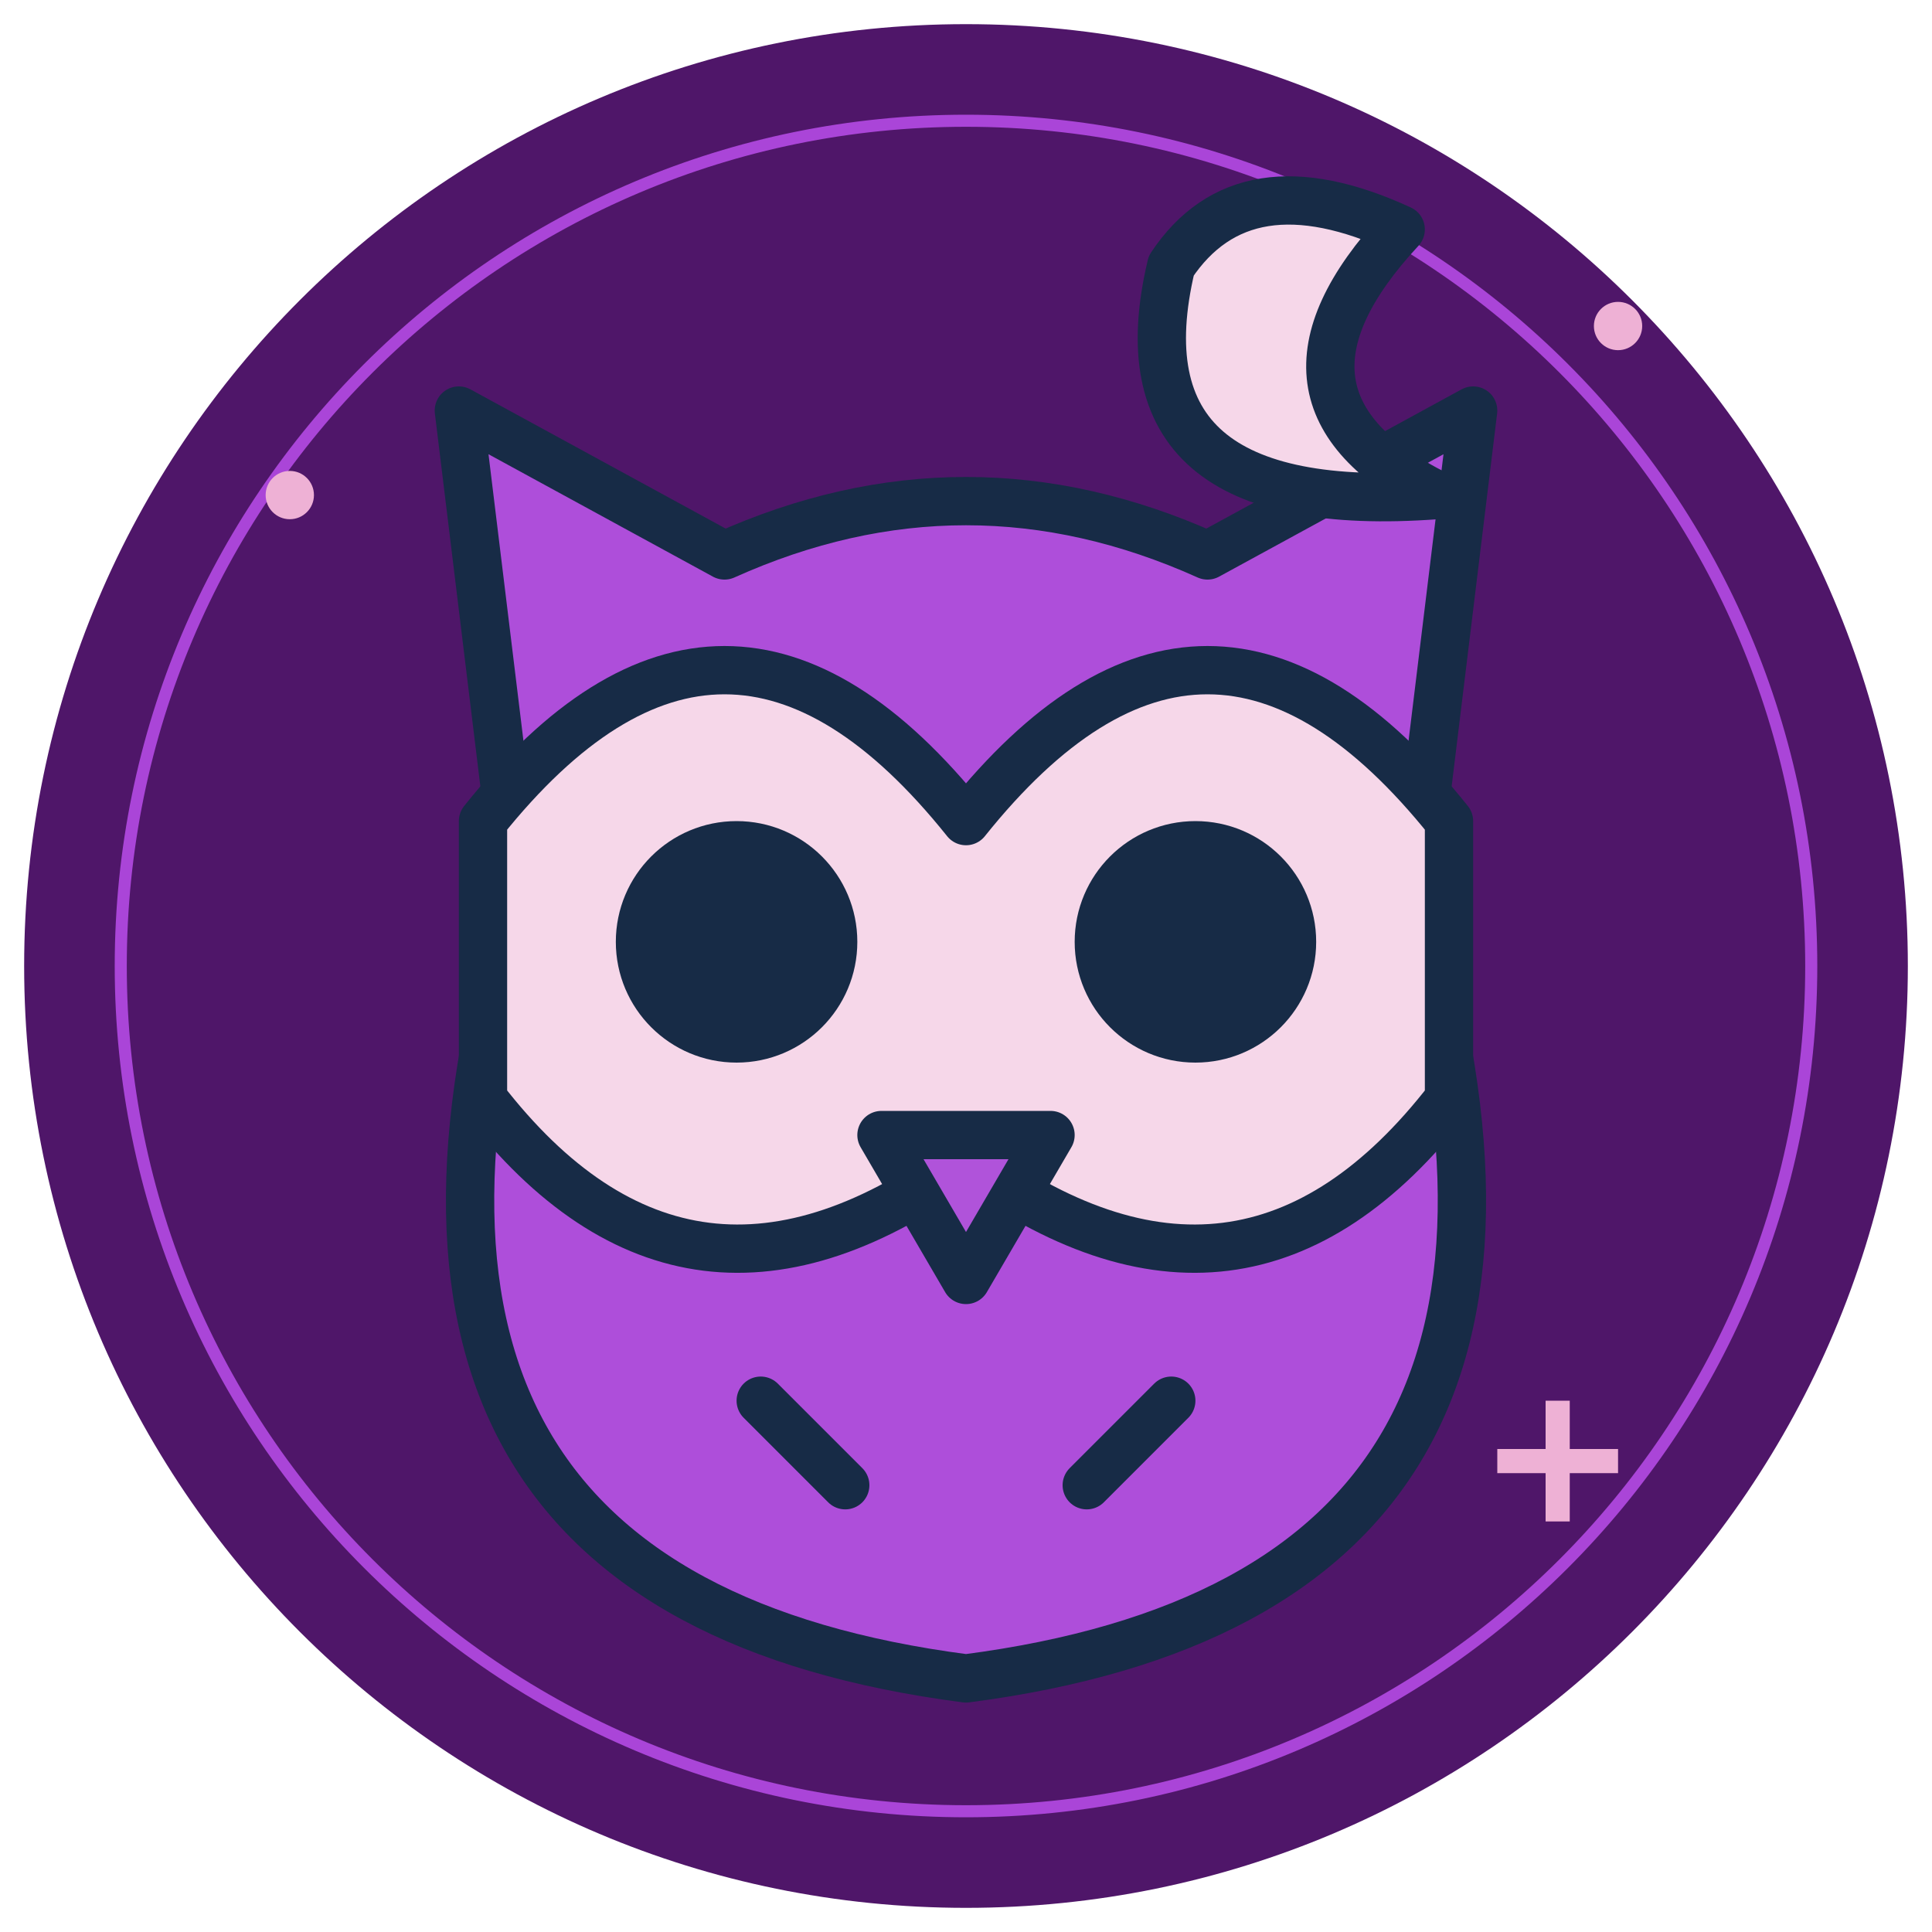
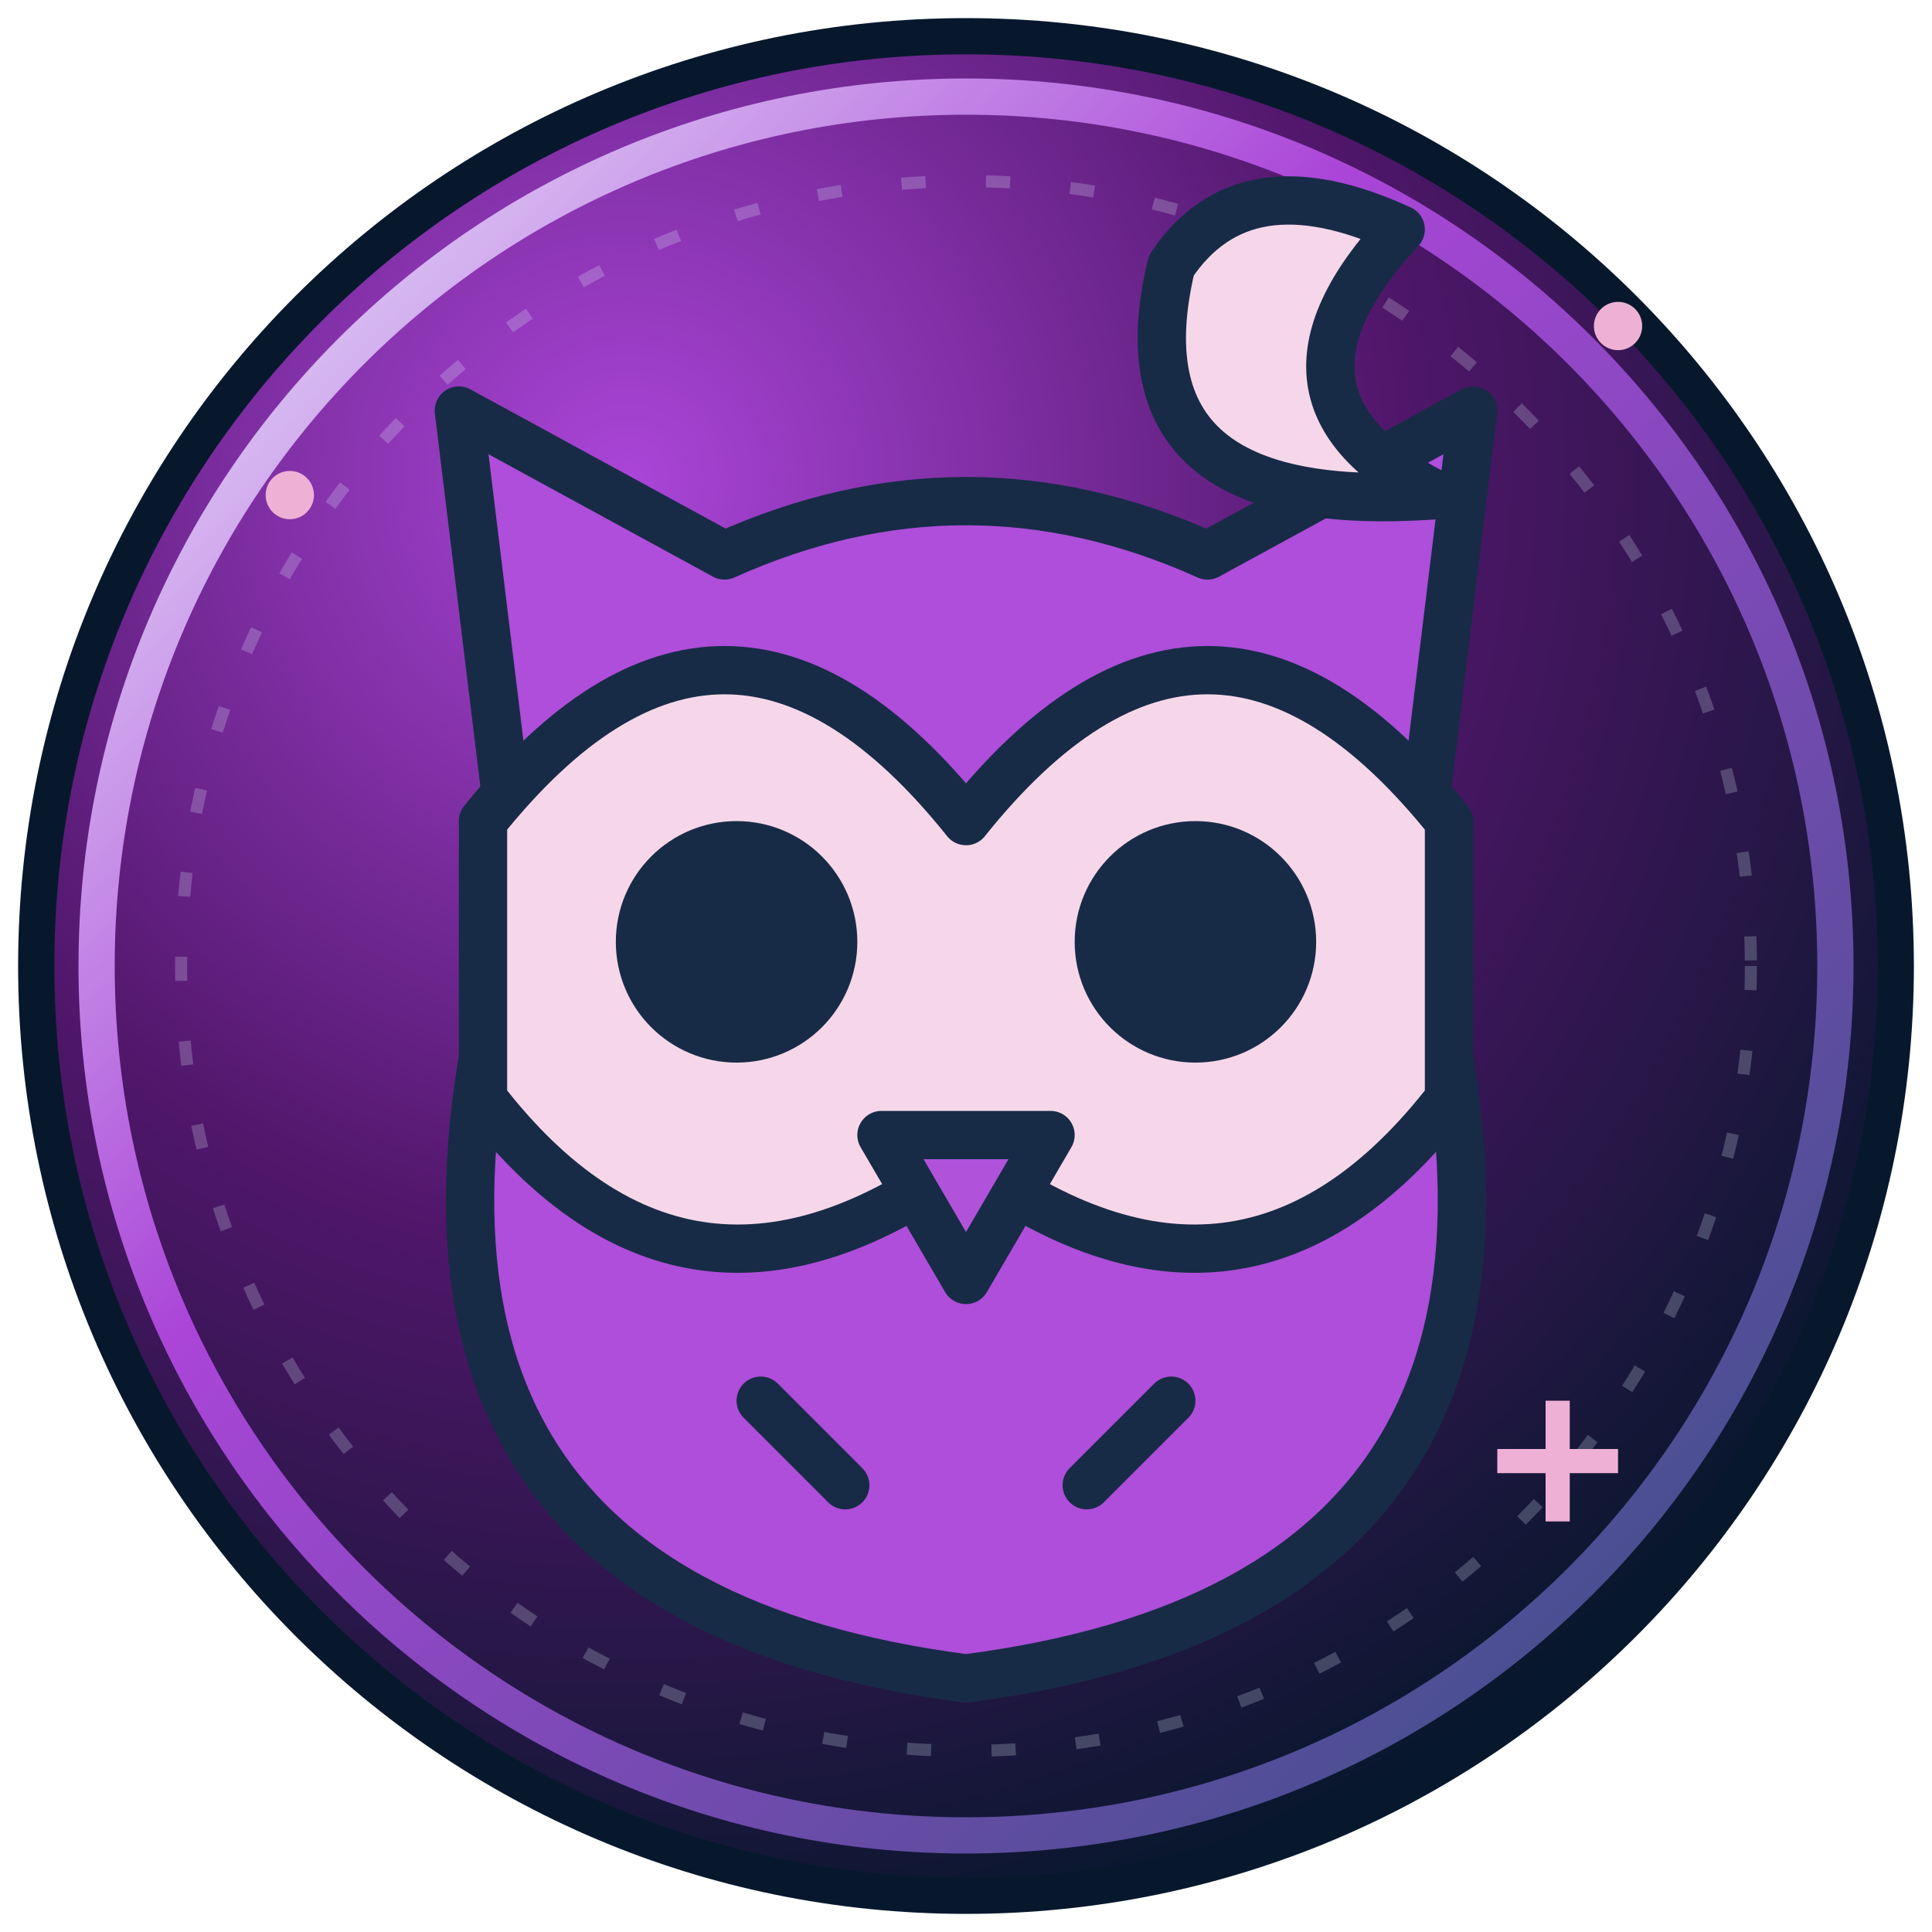
<svg xmlns="http://www.w3.org/2000/svg" width="160" height="160" viewBox="0 0 160 160">
-   <circle cx="80" cy="80" r="78" fill="#4f1669" />
-   <circle cx="80" cy="80" r="70" fill="#4f1669" stroke="#aa45d8" stroke-width="1" />
+   <defs>
+     <radialGradient id="badge" cx=".32" cy=".24" r=".8">
+       <stop stop-color="#aa45d8" />
+       <stop offset=".52" stop-color="#4f1669" />
+       <stop offset="1" stop-color="#08172d" />
+     </radialGradient>
+     <linearGradient id="rim" x2="1" y2="1">
+       <stop stop-color="#f0fbff" />
+       <stop offset=".38" stop-color="#aa45d8" />
+       <stop offset="1" stop-color="#2e527d" />
+     </linearGradient>
+   </defs>
+   <circle cx="80" cy="80" r="77" fill="url(#badge)" stroke="#07182d" stroke-width="3" />
+   <circle cx="80" cy="80" r="72" fill="none" stroke="url(#rim)" stroke-width="3" />
+   <circle cx="80" cy="80" r="65" fill="none" stroke="#e5f5ff" stroke-opacity=".22" stroke-dasharray="2 5" />
  <g fill="#eeb1d5">
    <circle cx="24" cy="41" r="2" />
    <circle cx="134" cy="27" r="2" />
    <path d="M129 116v10m-5-5h10" stroke="#eeb1d5" stroke-width="2" />
  </g>
  <g stroke="#172b46" stroke-width="4" stroke-linecap="round" stroke-linejoin="round">
    <path d="M38 34L60 46Q80 37 100 46L122 34L117 75Q134 132 80 139Q26 132 43 75Z" fill="#ae4eda" />
    <path d="M40 68Q60 43 80 68Q100 43 120 68V91Q103 113 80 96Q57 113 40 91Z" fill="#f6d7e9" />
    <circle cx="61" cy="78" r="8" fill="#172b46" />
    <circle cx="99" cy="78" r="8" fill="#172b46" />
    <path d="M73 94L80 106L87 94Z" fill="#b053da" />
    <path d="M63 116L70 123M90 123L97 116" />
    <path d="M116 19Q103 33 119 41Q92 43 97 22Q103 13 116 19Z" fill="#f6d7e9" />
  </g>
</svg>
